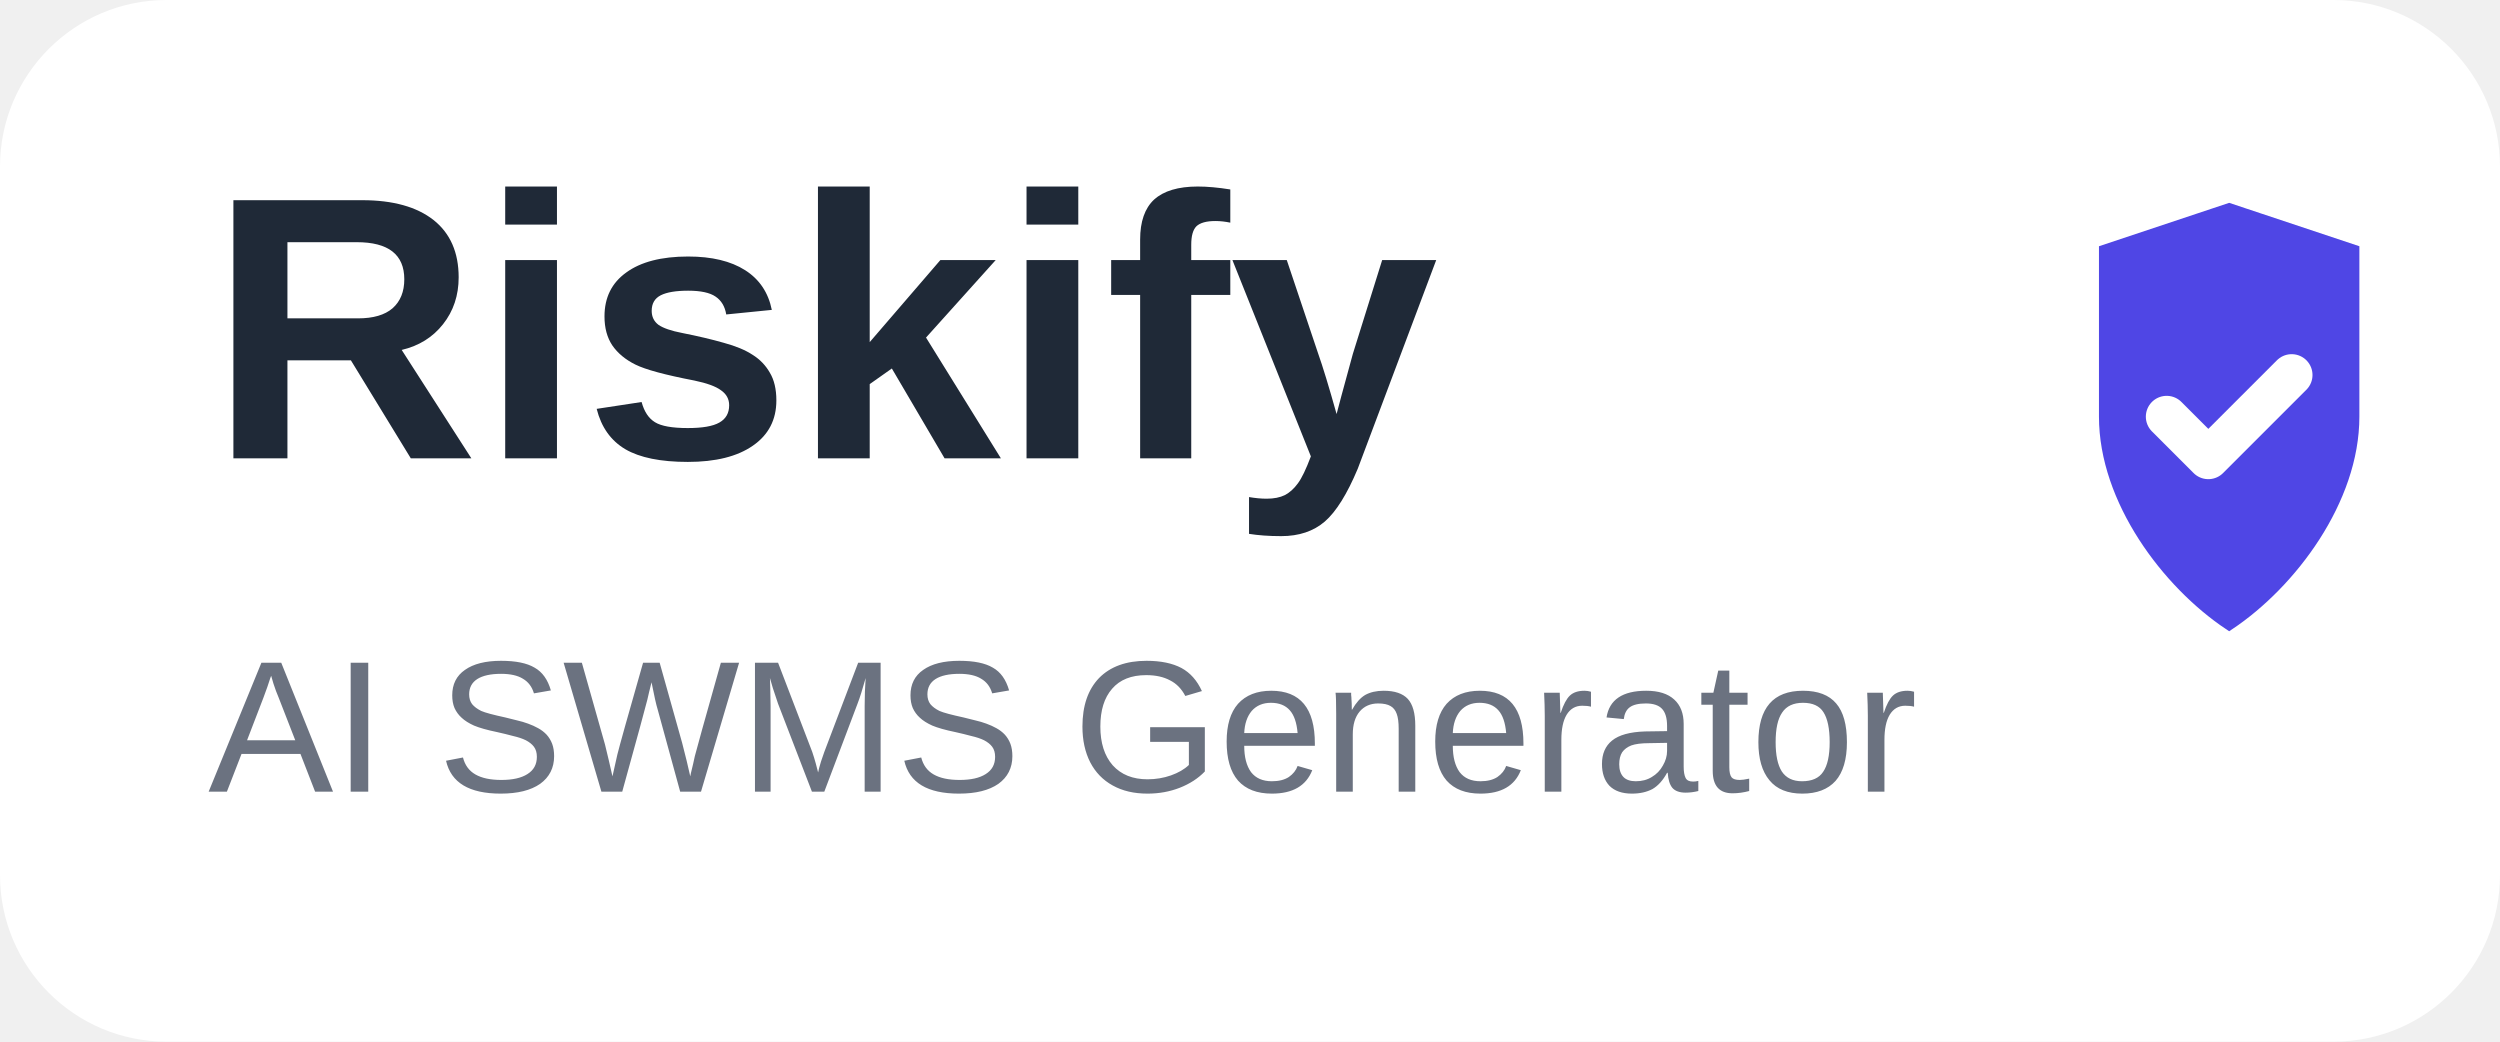
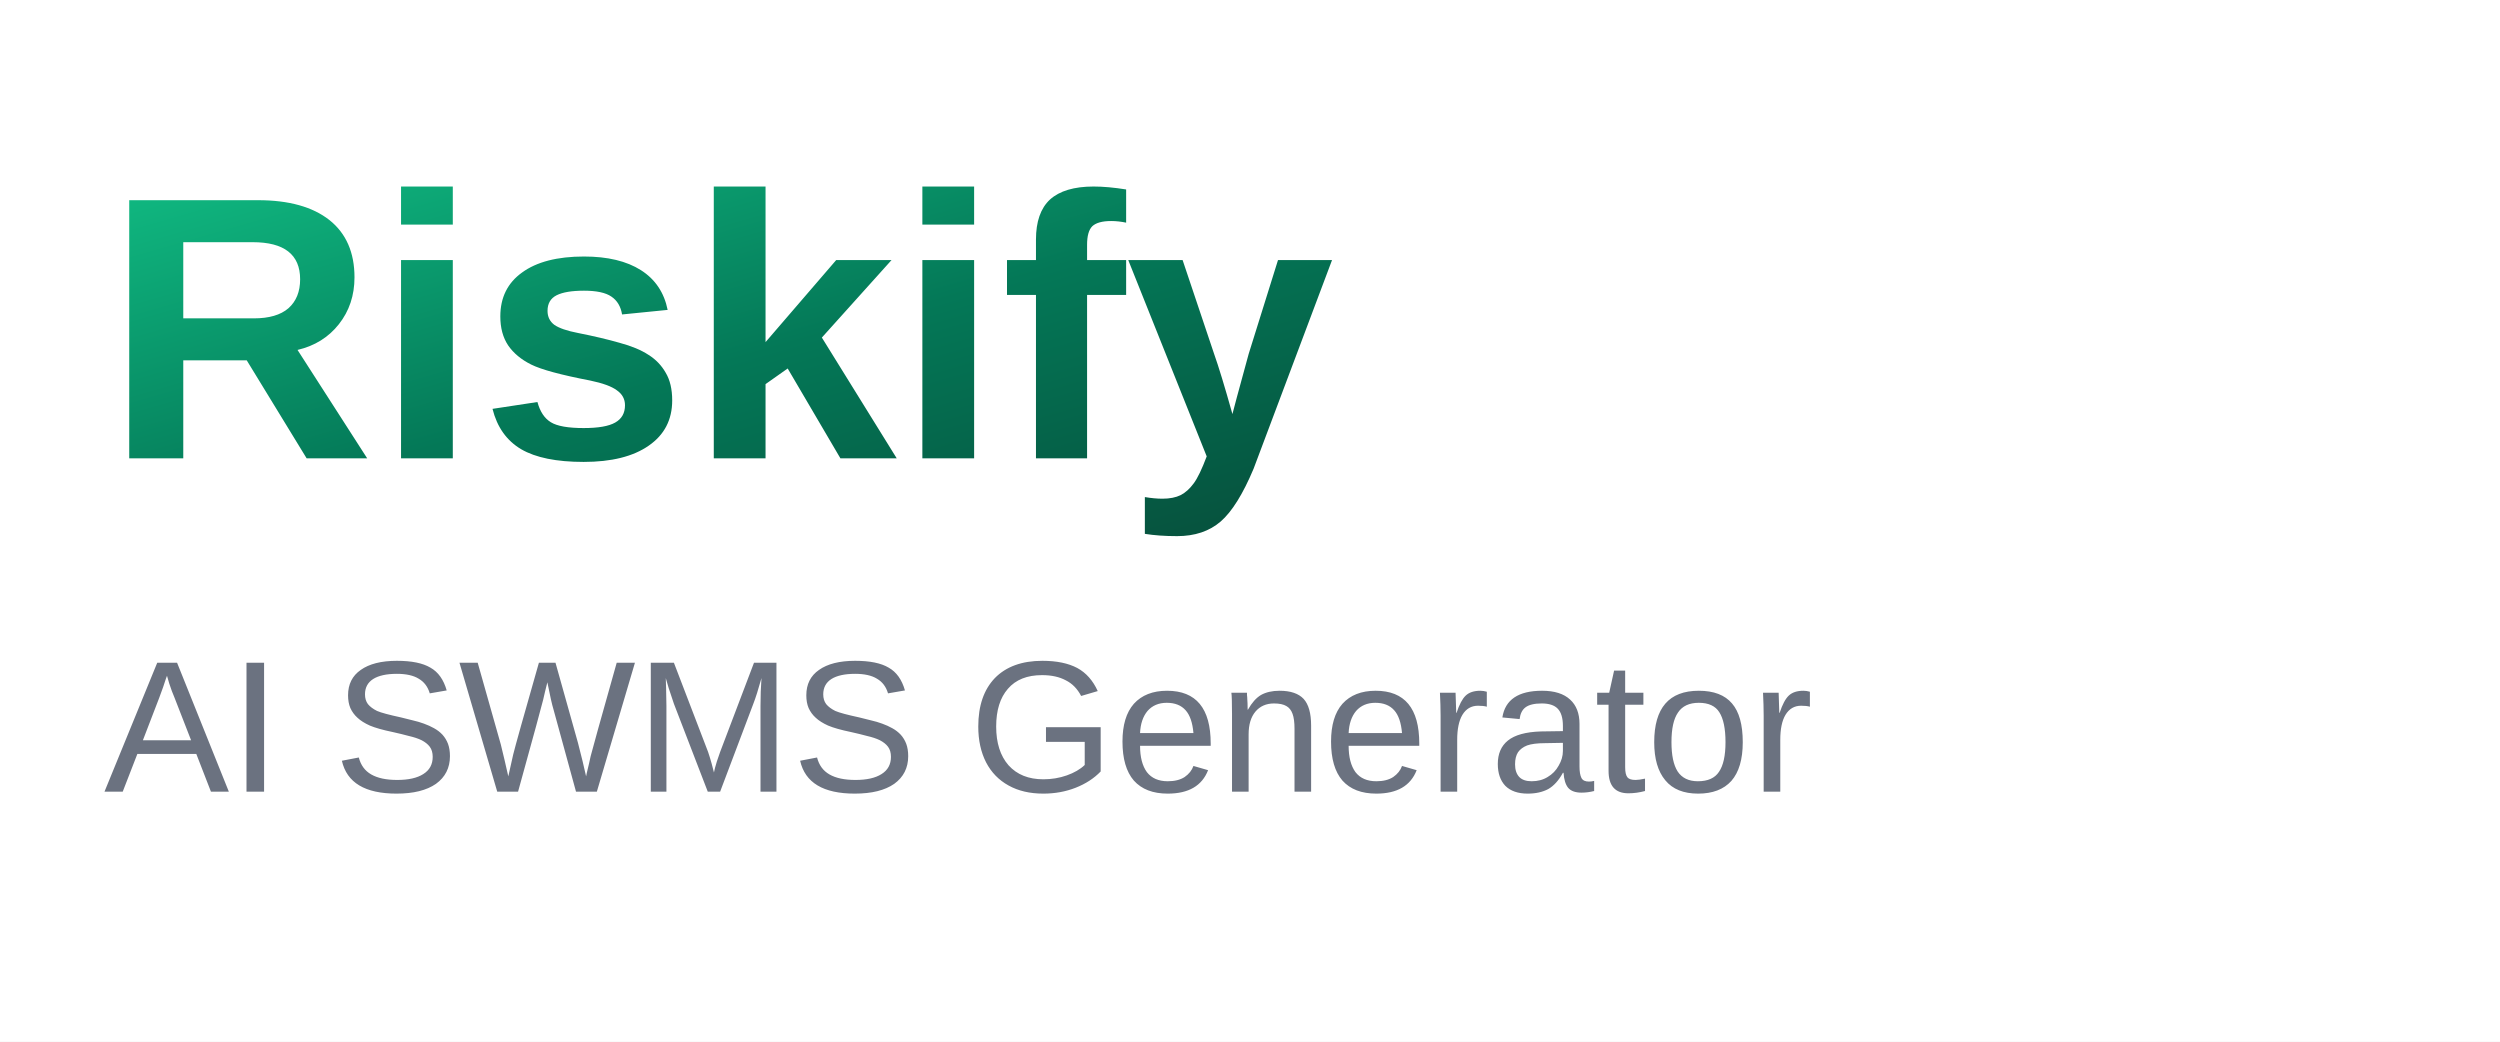
<svg xmlns="http://www.w3.org/2000/svg" width="120" height="50" viewBox="0 0 120 50">
-   <rect width="120" height="50" fill="#ffffff" rx="8" />
-   <text x="10" y="22" font-family="Arial, sans-serif" font-size="18" font-weight="bold" fill="#1f2937">Riskify</text>
-   <text x="10" y="38" font-family="Arial, sans-serif" font-size="9" fill="#6b7280">AI SWMS Generator</text>
-   <g transform="translate(95, 8)">
-     <path d="M12 2 L6 4 L6 12 C6 16 9 20 12 22 C15 20 18 16 18 12 L18 4 Z" fill="#4f46e5" stroke="#4f46e5" stroke-width="0.5" />
-     <path d="M9 12 L11 14 L15 10" stroke="white" stroke-width="2" fill="none" stroke-linecap="round" stroke-linejoin="round" />
-   </g>
+   <defs>
+     <linearGradient id="textGradient" x1="0%" y1="0%" x2="100%" y2="100%">
+       <stop offset="0%" style="stop-color:#10b981;stop-opacity:1" />
+       <stop offset="50%" style="stop-color:#047857;stop-opacity:1" />
+       <stop offset="100%" style="stop-color:#064e3b;stop-opacity:1" />
+     </linearGradient>
+   </defs>
+   <rect width="120" height="50" fill="#ffffff" />
+   <text x="5" y="22" font-family="Arial, sans-serif" font-size="18" font-weight="bold" fill="url(#textGradient)">Riskify</text>
+   <text x="5" y="38" font-family="Arial, sans-serif" font-size="9" fill="#6b7280">AI SWMS Generator</text>
</svg>
